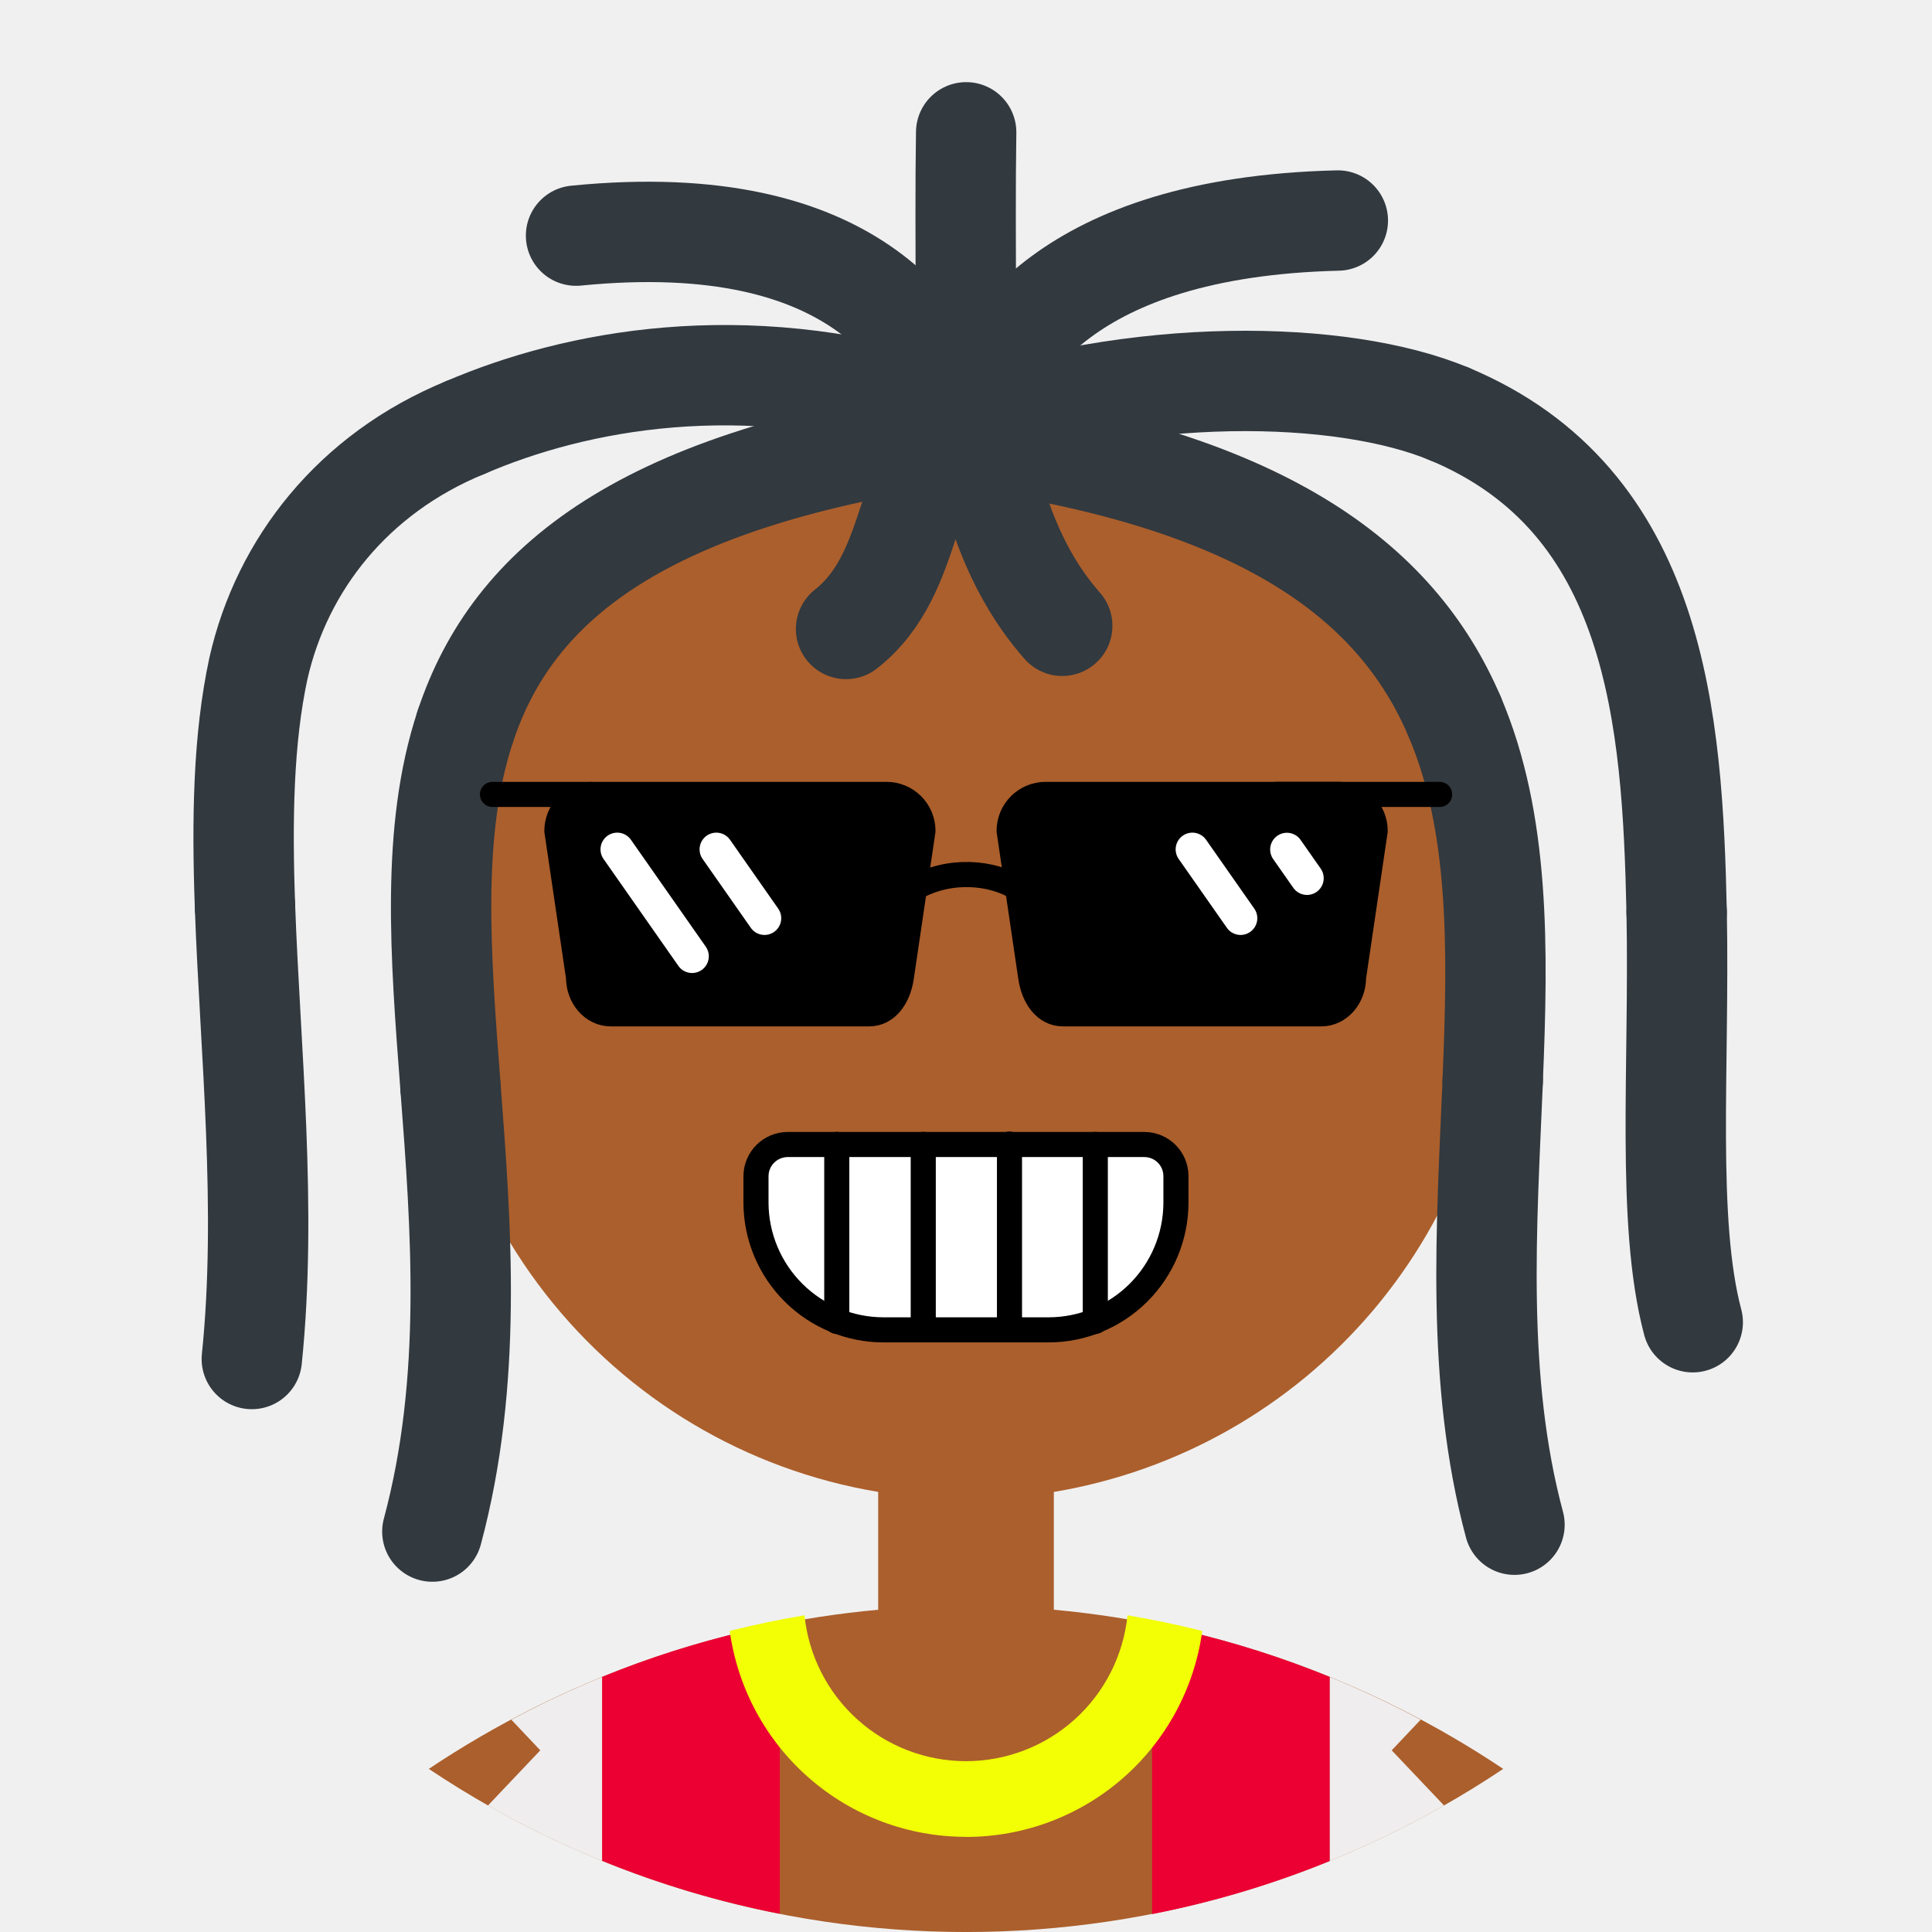
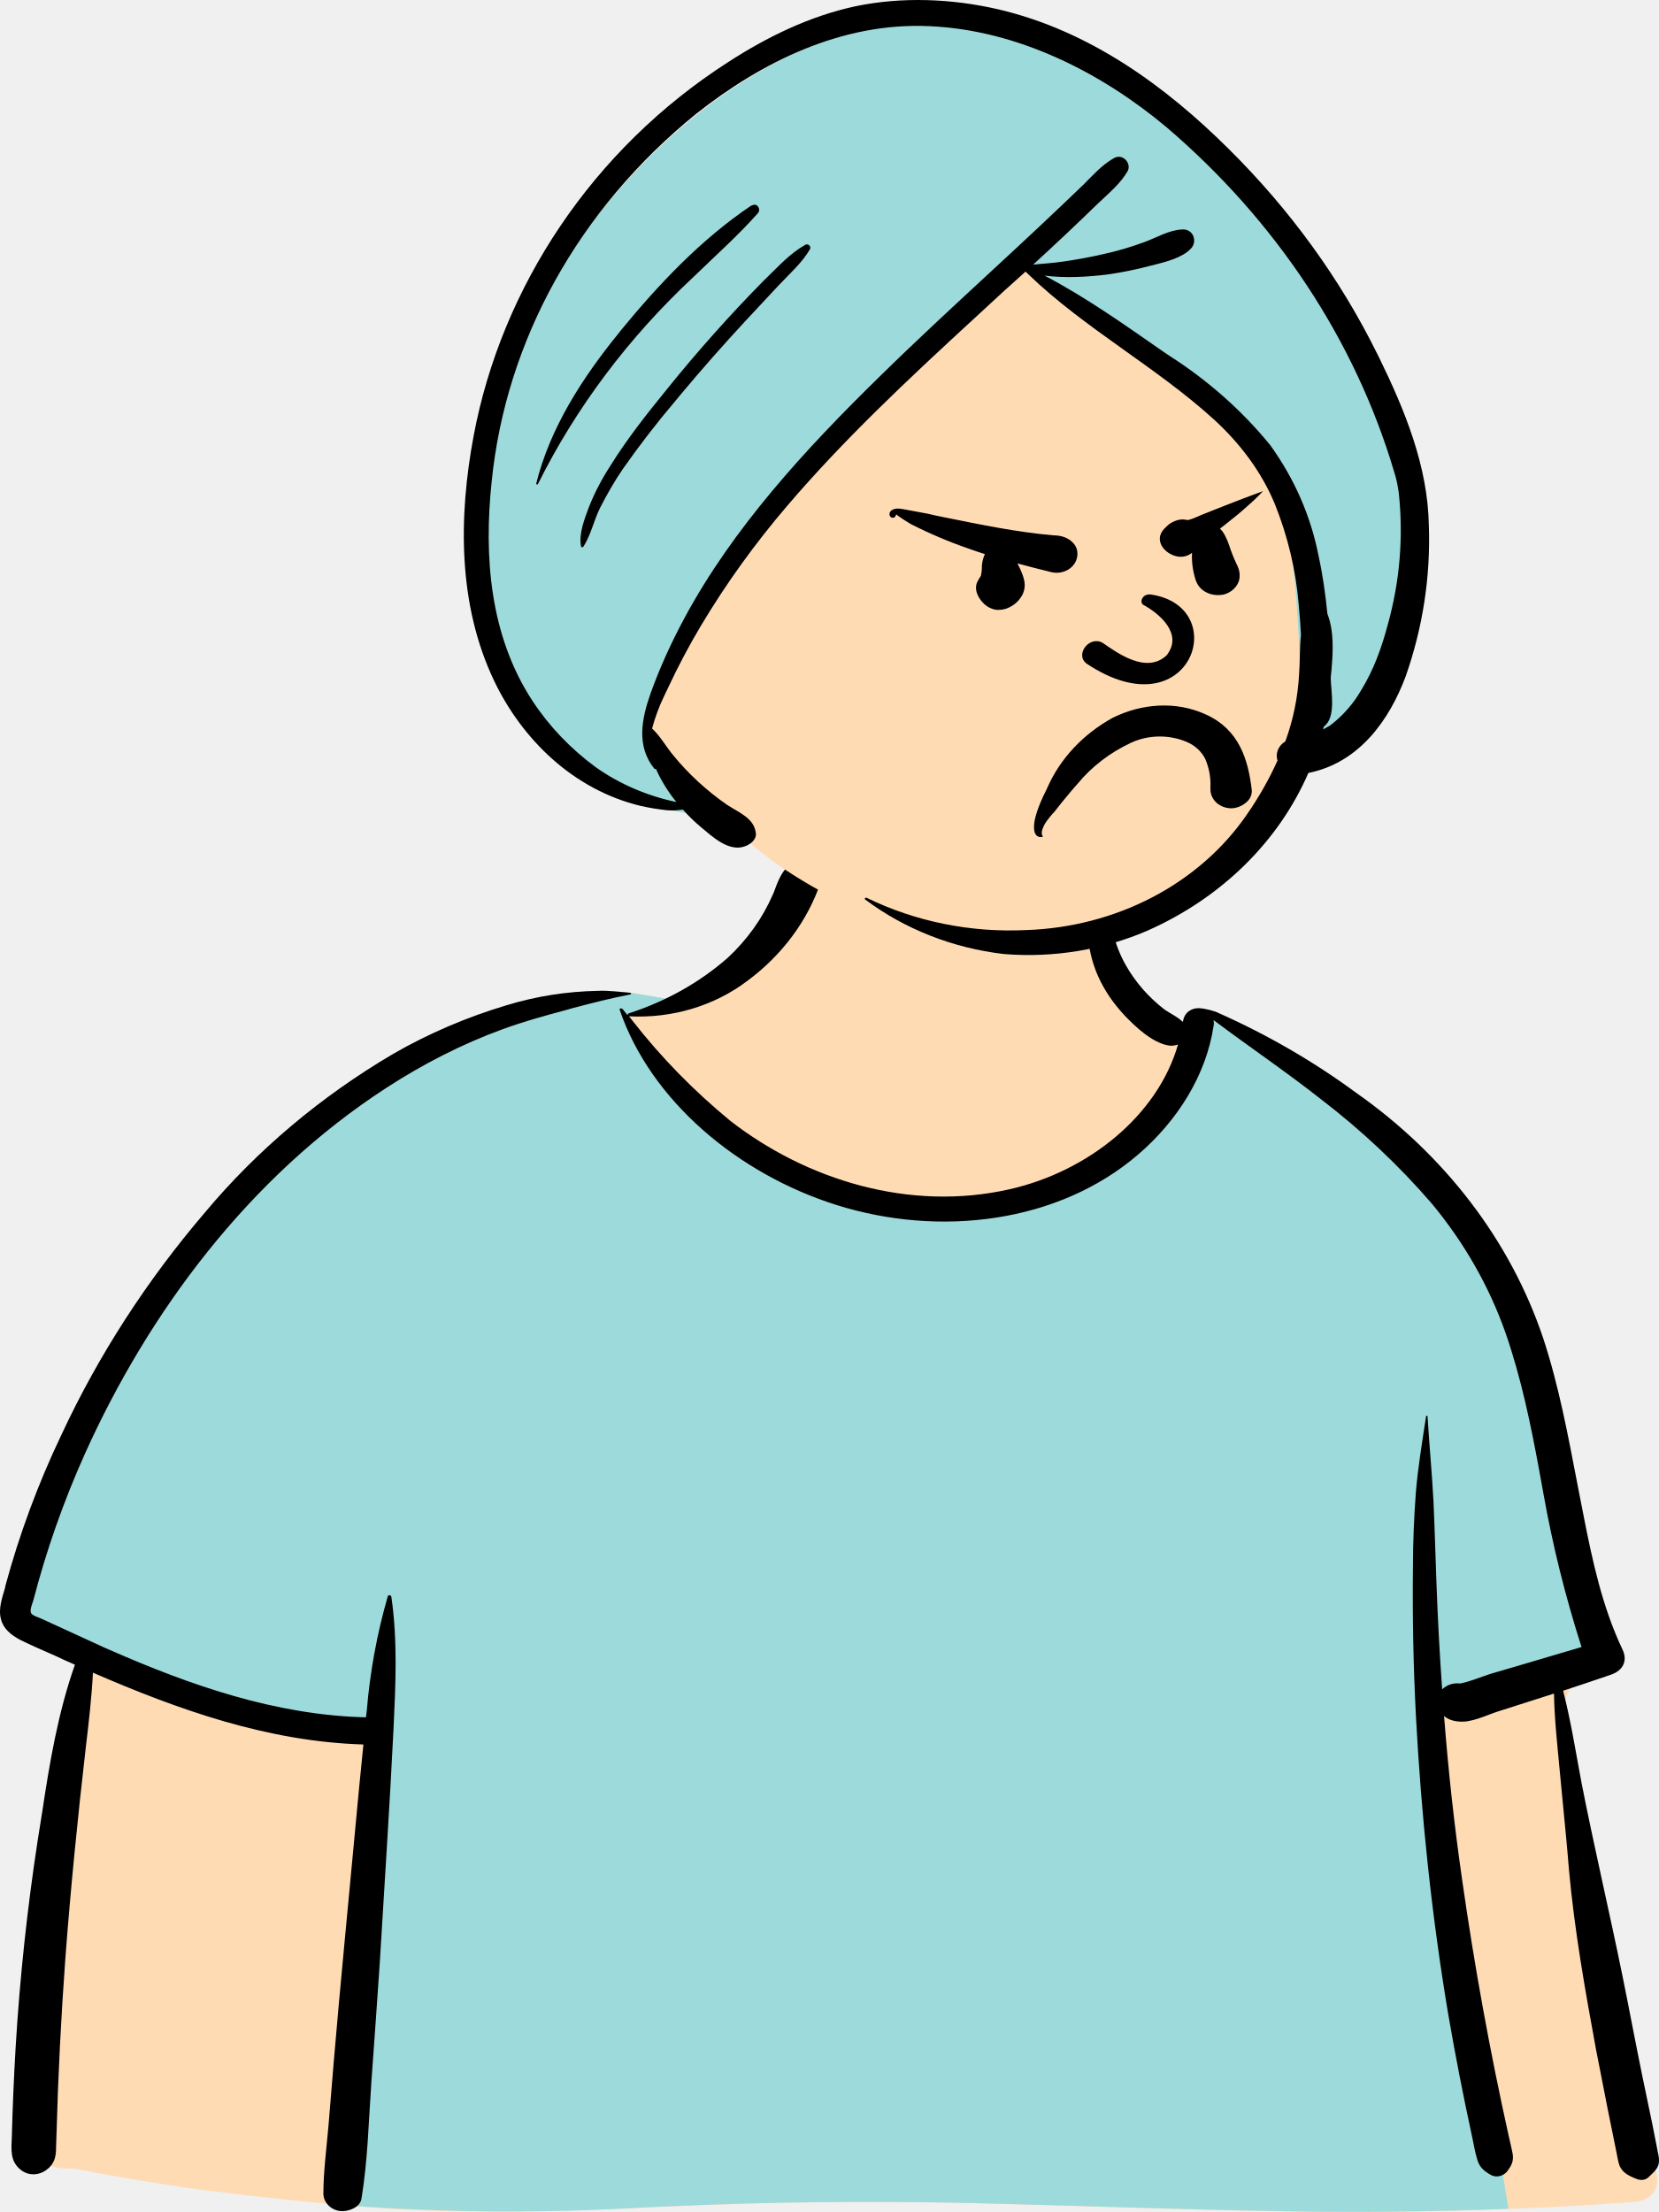
- <svg xmlns="http://www.w3.org/2000/svg" width="231" height="231" viewBox="0 0 231 231" fill="none">
-   <g clip-path="url(#clip0_252_55)">
-     <path d="M115.5 51.75C99.504 51.749 84.092 57.762 72.322 68.595C60.553 79.428 53.286 94.29 51.964 110.232C50.642 126.174 55.362 142.03 65.186 154.653C75.011 167.277 89.222 175.746 105 178.38V192.47C85.782 194.224 67.31 200.766 51.271 211.497C70.278 224.215 92.632 231.003 115.501 231.003C138.37 231.003 160.724 224.215 179.731 211.497C163.692 200.765 145.22 194.223 126.002 192.468V178.384C140.883 175.899 154.401 168.217 164.151 156.703C173.902 145.189 179.252 130.59 179.252 115.503C179.252 98.613 172.549 82.413 160.615 70.46C148.682 58.508 132.492 51.779 115.602 51.753C115.569 51.753 115.536 51.753 115.502 51.753L115.5 51.75Z" fill="#AB5F2C" />
-     <path d="M61.11 205.588L64.6 209.278L58.34 215.878C62.743 218.385 67.306 220.6 72 222.508V200.508C68.297 202.018 64.675 203.721 61.15 205.608L61.11 205.588Z" fill="#EFEDEE" />
-     <path d="M93.24 228.85V199L89.24 195C83.357 196.372 77.593 198.208 72 200.49V222.49C78.871 225.288 85.998 227.411 93.28 228.83L93.24 228.85Z" fill="#EC0033" />
-     <path d="M159 222.51V200.51C153.404 198.221 147.636 196.379 141.75 195L137.75 199V228.86C145.023 227.438 152.14 225.311 159 222.51Z" fill="#EC0033" />
-     <path d="M169.89 205.588L166.4 209.278L172.66 215.878C168.257 218.385 163.694 220.6 159 222.508V200.508C162.703 202.018 166.324 203.721 169.85 205.608L169.89 205.588Z" fill="#EFEDEE" />
-     <path d="M115.5 219.623C108.611 219.627 101.953 217.135 96.76 212.608C91.566 208.082 88.188 201.828 87.25 195.003C90.18 194.263 93.17 193.643 96.19 193.133C96.677 197.915 98.922 202.347 102.489 205.569C106.057 208.791 110.693 210.575 115.5 210.575C120.307 210.575 124.943 208.791 128.511 205.569C132.078 202.347 134.323 197.915 134.81 193.133C137.81 193.643 140.81 194.263 143.75 195.003C142.816 201.831 139.44 208.088 134.245 212.617C129.051 217.146 122.391 219.638 115.5 219.633V219.623Z" fill="#F2FF05" />
-     <path d="M115.5 51.75C76.798 57.06 61.285 69.788 55.637 86.851" stroke="#32393F" stroke-width="12" stroke-linecap="round" stroke-linejoin="round" />
-     <path d="M115.5 51.75C107.661 55.384 109.903 68.333 101.159 75.202" stroke="#32393F" stroke-width="12" stroke-linecap="round" stroke-linejoin="round" />
-     <path d="M111.35 48.613C88.716 41.695 68.893 45.414 55.617 51.124" stroke="#32393F" stroke-width="12" stroke-linecap="round" stroke-linejoin="round" />
-     <path d="M115.47 54.004C115.666 47.227 115.326 27.695 115.52 15.82" stroke="#32393F" stroke-width="12" stroke-linecap="round" stroke-linejoin="round" />
-     <path d="M68.874 28.174C102.989 24.792 110.861 41.495 114.044 47.776" stroke="#32393F" stroke-width="12" stroke-linecap="round" stroke-linejoin="round" />
-     <path d="M116.49 48.693C119.378 42.391 126.848 27.175 159.959 26.367" stroke="#32393F" stroke-width="12" stroke-linecap="round" stroke-linejoin="round" />
-     <path d="M116.92 51.766C118.429 58.165 120.419 67.361 127.008 74.824" stroke="#32393F" stroke-width="12" stroke-linecap="round" stroke-linejoin="round" />
-     <path d="M113.81 51.531C135.84 43.663 160.519 44.169 173.254 49.484" stroke="#32393F" stroke-width="12" stroke-linecap="round" stroke-linejoin="round" />
-     <path d="M114.53 52.281C150.756 57.14 166.944 69.373 173.903 85.628" stroke="#32393F" stroke-width="12" stroke-linecap="round" stroke-linejoin="round" />
-     <path d="M55.637 86.852C51.516 99.304 52.649 114.065 53.86 129.936" stroke="#32393F" stroke-width="12" stroke-linecap="round" stroke-linejoin="round" />
-     <path d="M55.614 51.125C42.192 56.627 33.706 67.534 30.902 79.899C29.07 88.362 28.921 98.055 29.293 108.385" stroke="#32393F" stroke-width="12" stroke-linecap="round" stroke-linejoin="round" />
-     <path d="M173.26 49.484C198.177 59.883 199.967 86.021 200.469 109.104" stroke="#32393F" stroke-width="12" stroke-linecap="round" stroke-linejoin="round" />
-     <path d="M173.9 85.625C179.304 98.25 179.141 113.3 178.474 129.205" stroke="#32393F" stroke-width="12" stroke-linecap="round" stroke-linejoin="round" />
-     <path d="M53.86 129.93C55.153 146.881 56.534 165.099 51.693 183.123" stroke="#32393F" stroke-width="12" stroke-linecap="round" stroke-linejoin="round" />
-     <path d="M29.292 108.383C29.909 125.56 31.964 144.502 30.108 162.491" stroke="#32393F" stroke-width="12" stroke-linecap="round" stroke-linejoin="round" />
-     <path d="M200.47 109.109C200.829 127.638 199.195 146.049 202.393 158.094" stroke="#32393F" stroke-width="12" stroke-linecap="round" stroke-linejoin="round" />
-     <path d="M178.48 129.203C177.752 146.565 176.424 164.946 181.081 182.302" stroke="#32393F" stroke-width="12" stroke-linecap="round" stroke-linejoin="round" />
-     <path d="M70.959 94.984H105.99C108.399 94.984 110.351 96.937 110.351 99.345L107.765 116.856C107.413 119.236 106.043 121.217 103.919 121.217H73.019C70.895 121.217 69.173 119.264 69.173 116.856L66.587 99.345C66.587 96.937 68.54 94.984 70.948 94.984H70.959Z" fill="black" stroke="black" stroke-width="3.005" stroke-linecap="round" stroke-linejoin="round" />
-     <path d="M160.05 94.984H125.019C122.61 94.984 120.658 96.937 120.658 99.345L123.244 116.856C123.596 119.236 124.966 121.217 127.09 121.217H157.99C160.114 121.217 161.836 119.264 161.836 116.856L164.422 99.345C164.422 96.937 162.469 94.984 160.061 94.984H160.05Z" fill="black" stroke="black" stroke-width="3.005" stroke-linecap="round" stroke-linejoin="round" />
-     <path d="M90.607 102.352C89.693 102.363 88.803 102.644 88.048 103.16C87.293 103.675 86.708 104.403 86.366 105.25C86.024 106.098 85.94 107.027 86.125 107.922C86.31 108.817 86.755 109.638 87.405 110.28C88.055 110.923 88.881 111.358 89.778 111.533C90.676 111.707 91.605 111.612 92.448 111.26C93.291 110.908 94.012 110.314 94.519 109.554C95.025 108.793 95.296 107.9 95.296 106.986C95.296 106.372 95.175 105.765 94.938 105.199C94.702 104.634 94.356 104.12 93.92 103.689C93.484 103.258 92.966 102.918 92.397 102.689C91.829 102.459 91.22 102.345 90.607 102.352ZM140.327 102.352C139.411 102.354 138.516 102.628 137.756 103.138C136.995 103.648 136.403 104.373 136.054 105.219C135.705 106.066 135.614 106.997 135.794 107.895C135.974 108.793 136.416 109.618 137.065 110.265C137.713 110.912 138.539 111.352 139.437 111.53C140.336 111.708 141.267 111.616 142.113 111.265C142.959 110.914 143.682 110.32 144.191 109.558C144.7 108.797 144.971 107.901 144.971 106.986C144.971 106.376 144.851 105.773 144.618 105.21C144.384 104.647 144.042 104.136 143.611 103.705C143.179 103.275 142.667 102.934 142.104 102.702C141.54 102.469 140.936 102.35 140.327 102.352Z" fill="black" />
-     <path d="M70.66 94.984H58.885" stroke="black" stroke-width="3.005" stroke-linecap="round" stroke-linejoin="round" />
-     <path d="M172.13 94.984H152.646" stroke="black" stroke-width="3.005" stroke-linecap="round" stroke-linejoin="round" />
-     <path d="M109.32 106.198C113.524 103.771 118.623 104.285 121.673 106.173" stroke="black" stroke-width="3.005" stroke-linecap="round" stroke-linejoin="round" />
-     <path d="M148.33 109.787L142.567 101.555" stroke="white" stroke-width="4" stroke-linecap="round" stroke-linejoin="round" />
-     <path d="M156.27 105.003L153.867 101.57" stroke="white" stroke-width="4" stroke-linecap="round" stroke-linejoin="round" />
-     <path d="M82.748 114.339L73.799 101.555" stroke="white" stroke-width="4" stroke-linecap="round" stroke-linejoin="round" />
-     <path d="M91.408 109.787L85.645 101.555" stroke="white" stroke-width="4" stroke-linecap="round" stroke-linejoin="round" />
-     <path d="M94.19 136.844H136.822C137.318 136.844 137.81 136.941 138.269 137.131C138.727 137.321 139.144 137.6 139.495 137.951C139.846 138.302 140.124 138.719 140.314 139.177C140.504 139.636 140.602 140.127 140.602 140.624V143.844C140.584 147.867 138.974 151.72 136.124 154.561C133.273 157.401 129.415 158.999 125.391 159.004H105.61C101.586 158.996 97.728 157.398 94.877 154.558C92.026 151.719 90.413 147.867 90.389 143.844V140.624C90.394 139.623 90.794 138.664 91.502 137.957C92.21 137.249 93.168 136.849 94.169 136.844H94.19Z" fill="white" stroke="black" stroke-width="3" stroke-linecap="round" stroke-linejoin="round" />
-     <path d="M130.96 136.837V157.997M100.049 136.837V157.997M110.389 136.837V158.997M120.699 136.797V158.997" stroke="black" stroke-width="3" stroke-linecap="round" stroke-linejoin="round" />
-   </g>
-   <defs>
-     <clipPath id="clip0_252_55">
-       <rect width="231" height="231" fill="white" />
-     </clipPath>
-   </defs>
+ <svg xmlns="http://www.w3.org/2000/svg" width="150" height="200" viewBox="0 0 150 200" fill="none">
+   <path fill-rule="evenodd" clip-rule="evenodd" d="M144.643 173.652C143.507 167.889 142.511 162.105 141.655 156.304C141.464 154.981 141.176 153.487 142.172 152.525C143.57 151.151 144.853 149.983 145.007 148.024C145.16 146.186 144.47 144.177 144.049 142.39C143.116 138.647 142.011 134.939 140.736 131.277C139.472 127.55 138.074 123.857 136.657 120.181C135.335 116.746 134.071 113.259 132.348 109.961C129.092 103.691 123.538 99.054 116.721 95.945C114.997 95.172 111.55 92.424 109.769 91.822C108.141 91.238 108.141 92.905 106.532 92.269C105.249 91.771 104.043 91.118 103.334 90.002C102.568 88.799 100.595 87.099 100.289 85.708C99.657 82.719 100.346 80.177 97.991 77.927C95.823 75.956 93.104 74.544 90.12 73.838C83.666 72.241 75.086 73.358 71.199 78.734C69.341 81.293 68.709 84.402 66.181 86.481C63.998 88.318 64.496 89.572 61.661 90.5C61.489 90.551 57.142 89.727 56.989 89.778C53.886 89.177 50.918 90.843 48.083 91.805C43.849 93.255 39.803 95.116 36.018 97.353C28.413 101.897 21.777 107.628 16.427 114.272C9.678 122.596 4.716 131.974 1.796 141.927C1.47 143.026 1.125 144.16 1.508 145.259C1.834 146.169 2.542 146.839 3.385 147.389C4.534 148.127 6.832 148.591 6.775 150.086C6.756 151.219 6.315 152.404 6.104 153.521C5.856 154.844 5.664 156.183 5.453 157.506C4.534 163.586 3.806 169.701 3.481 175.816C3.059 181.879 3.027 187.958 3.385 194.023C3.404 194.418 3.538 194.796 3.768 195.088C3.577 195.157 3.538 195.501 3.787 195.552L4.304 195.638C4.692 195.899 5.161 196.043 5.645 196.05L6.698 196.085C10.394 196.772 14.091 197.442 17.825 197.94C22.383 198.541 26.941 199.022 31.518 199.434C40.94 200.259 50.286 199.984 59.689 199.537C69.09 199.091 78.507 198.977 87.918 199.194C97.34 199.434 106.762 199.795 116.184 199.949C126.717 200.121 137.25 199.863 147.745 199.091C149.181 199.005 150.082 197.974 149.794 196.686C148.09 189.008 146.156 181.381 144.624 173.669L144.643 173.652Z" fill="#FFDBB4" />
+   <path fill-rule="evenodd" clip-rule="evenodd" d="M48.064 91.805L48.294 91.737C51.071 90.757 53.963 89.195 56.989 89.778C57.084 89.744 59.057 90.105 60.417 90.328L59.134 91.531L56.874 91.891C64.668 103.417 73.88 109.188 84.509 109.188C95.137 109.188 103.219 103.417 108.715 91.891L109.482 91.719C109.558 91.719 109.673 91.754 109.769 91.788C111.55 92.406 115.016 95.155 116.721 95.928C123.538 99.019 129.073 103.657 132.348 109.944C134.014 113.139 135.259 116.471 136.523 119.82L136.657 120.164C138.074 123.84 139.472 127.55 140.736 131.26C141.942 134.764 143.034 138.302 143.915 141.875L144.049 142.373C144.47 144.16 145.16 146.152 145.007 148.007C144.949 148.647 144.754 149.271 144.432 149.845L129.035 154.826L136.389 199.709C129.667 199.967 122.925 200.052 116.184 199.932C106.762 199.778 97.34 199.417 87.918 199.194C78.782 198.988 69.667 199.073 60.532 199.486L58.233 199.589C49.336 200.121 40.406 200.064 31.518 199.417L30.924 199.365V192.787L34.046 156.218L18.151 153.538L2.581 146.753C2.092 146.335 1.723 145.816 1.508 145.242C1.144 144.211 1.413 143.181 1.7 142.15L1.796 141.927C4.758 131.988 9.717 122.616 16.427 114.272C21.77 107.623 28.399 101.887 35.999 97.336C39.791 95.103 43.832 93.231 48.064 91.788V91.805Z" fill="#9DDADB" />
+   <path fill-rule="evenodd" clip-rule="evenodd" d="M54.039 89.589C55.016 89.538 56.012 89.692 56.989 89.761C57.065 89.778 57.104 89.899 56.989 89.916C55.265 90.242 53.541 90.689 51.837 91.135L51.109 91.341C49.194 91.857 47.317 92.372 45.441 93.059C41.725 94.416 38.202 96.237 34.946 98.35C22.44 106.457 13.401 118.738 7.675 131.449C5.748 135.744 4.192 140.166 3.021 144.675C2.945 144.95 2.638 145.602 2.83 145.877C2.964 146.101 3.519 146.238 3.787 146.375L4.649 146.77L9.475 148.986L9.916 149.175C17.193 152.37 24.93 155.084 33.088 155.273L33.165 154.637C33.454 151.158 34.089 147.709 35.061 144.331C35.118 144.16 35.367 144.228 35.386 144.383C35.961 148.351 35.769 152.353 35.578 156.355C35.233 163.397 34.754 170.474 34.333 177.534C34.103 181.072 33.835 184.576 33.586 188.132C33.337 191.653 33.261 195.277 32.686 198.781C32.571 199.571 31.537 199.984 30.771 199.915C29.928 199.829 29.258 199.142 29.239 198.369C29.239 196.325 29.526 194.247 29.698 192.22L30.177 186.414C30.771 179.355 31.48 172.295 32.131 165.235C32.361 162.732 32.603 160.23 32.858 157.729C24.202 157.471 16.12 154.586 8.403 151.236C8.288 153.504 8.02 155.788 7.752 158.038C7.024 164.359 6.392 170.68 5.913 177.018C5.523 182.321 5.255 187.629 5.109 192.941L5.07 194.144C5.07 194.899 4.975 195.604 4.247 196.153C3.538 196.72 2.542 196.754 1.834 196.153C0.876 195.363 1.03 194.281 1.068 193.216C1.14 190.512 1.255 187.81 1.413 185.109C1.791 178.817 2.462 172.542 3.423 166.3L3.806 163.896C4.477 159.43 5.243 154.843 6.775 150.515C6.181 150.257 5.587 150 4.994 149.708C3.94 149.244 2.849 148.78 1.815 148.265C1.01 147.835 0.302 147.269 0.091 146.41C-0.177 145.465 0.206 144.434 0.474 143.507V143.438C1.74 138.738 3.444 134.141 5.568 129.697C8.909 122.522 13.274 115.767 18.553 109.6C23.251 103.987 28.998 99.146 35.54 95.292C38.755 93.441 42.216 91.958 45.843 90.878C48.486 90.075 51.25 89.641 54.039 89.589ZM71.294 78.253C72.444 77.136 74.761 78.287 74.205 79.764C73.018 83.263 70.707 86.37 67.56 88.696C64.585 90.949 60.761 92.092 56.874 91.891L57.199 92.303C59.767 95.594 62.727 98.624 66.028 101.338C72.922 106.697 82.268 109.583 91.307 107.522C98.412 105.907 104.675 100.857 106.513 94.433C106.264 94.536 105.939 94.588 105.594 94.519C104.119 94.227 102.664 92.836 101.706 91.84C100.691 90.757 99.887 89.607 99.293 88.284C98.221 85.879 97.876 82.77 99.351 80.434C99.542 80.142 99.925 80.314 99.983 80.606L100.04 81.035C100.327 83.217 100.672 85.33 101.821 87.322C102.684 88.836 103.868 90.183 105.307 91.29C105.804 91.633 106.417 91.908 106.858 92.32L106.954 92.389C107.068 91.53 107.739 91.135 108.409 91.153C109.041 91.187 109.807 91.427 110.094 91.548L110.113 91.565C114.561 93.537 118.744 95.957 122.581 98.779C130.635 104.424 136.547 112.163 139.51 120.937C140.947 125.282 141.77 129.766 142.632 134.232L143.168 136.98C143.972 141.085 144.872 145.293 146.692 149.124C147.171 150.103 146.807 151.03 145.639 151.425C144.207 151.917 142.77 152.398 141.33 152.868C142.038 155.616 142.479 158.451 142.996 161.199C144.145 167.056 145.524 172.879 146.711 178.719C147.324 181.725 147.879 184.731 148.492 187.702L149.392 192.031L149.852 194.367L149.871 194.487C149.967 194.899 150.062 195.329 149.947 195.741C149.794 196.205 149.392 196.531 149.028 196.875C148.722 197.15 148.301 197.15 147.937 196.995L147.803 196.943C147.151 196.669 146.654 196.394 146.405 195.741C146.27 195.312 146.213 194.848 146.117 194.418C145.602 191.925 145.104 189.429 144.624 186.929L144.317 185.366C143.321 179.973 142.364 174.562 141.866 169.134C141.674 166.73 141.425 164.308 141.195 161.886L141.023 160.082C140.812 157.798 140.544 155.445 140.506 153.126L139.644 153.401L135.393 154.758C134.339 155.101 132.999 155.788 131.869 155.651C131.314 155.599 130.911 155.445 130.567 155.153C130.95 160.1 131.486 165.012 132.195 169.925C133.299 177.696 134.704 185.43 136.408 193.113C136.523 193.663 136.676 194.212 136.772 194.762C136.867 195.398 136.676 195.775 136.293 196.308C135.967 196.72 135.335 196.943 134.799 196.651C134.11 196.256 133.746 195.913 133.554 195.209C133.363 194.573 133.248 193.903 133.114 193.25C132.303 189.531 131.575 185.797 130.931 182.051C129.437 173.119 128.498 164.119 128.02 155.118C127.791 150.667 127.702 146.211 127.752 141.755C127.752 139.47 127.847 137.186 128.02 134.901C128.211 132.6 128.594 130.35 128.939 128.065C128.939 127.979 129.073 127.979 129.073 128.065C129.226 130.624 129.475 133.184 129.609 135.743C129.724 138.199 129.782 140.638 129.877 143.095C129.992 146.307 130.165 149.536 130.394 152.748C130.596 152.546 130.85 152.392 131.134 152.299C131.418 152.206 131.723 152.177 132.022 152.215C132.922 152.044 133.88 151.631 134.722 151.357L137.94 150.412L142.996 148.918C141.533 144.358 140.382 139.724 139.549 135.039L139.165 132.926C138.399 128.769 137.538 124.595 136.14 120.559C134.664 116.347 132.411 112.388 129.475 108.844C126.485 105.375 123.103 102.191 119.383 99.346C116.242 96.872 112.929 94.639 109.73 92.235C109.75 92.389 109.769 92.578 109.73 92.75C109.06 97.199 106.475 101.338 102.874 104.413C95.654 110.596 84.949 111.868 75.68 108.965C66.737 106.165 58.827 99.517 56.031 91.307C55.974 91.17 56.184 91.135 56.28 91.221L56.74 91.788C56.74 91.719 56.778 91.633 56.874 91.616C60.216 90.539 63.26 88.828 65.798 86.601C67.568 84.956 68.954 83.011 69.877 80.881L69.954 80.709C70.279 79.85 70.567 78.957 71.294 78.27V78.253Z" fill="black" />
+   <path fill-rule="evenodd" clip-rule="evenodd" d="M128.1 43.728C126.403 35.093 122.001 27.073 115.411 20.608C114.646 19.852 113.958 18.667 112.793 18.461C111.627 16.331 109.391 14.802 107.614 13.085C103.715 9.598 99.989 5.699 94.963 3.483C71.686 -5.105 49.269 19.423 44.511 37.888C39.79 52.728 44.95 73.22 65.437 73.821C68.341 77.257 72.317 79.644 76.444 81.774C82.044 85.003 88.159 86.309 94.638 84.522C101.097 86.034 107.805 81.156 111.684 76.896C114.742 73.581 116.844 69.544 119.653 66.126C121.301 66.029 122.86 65.424 124.068 64.413C125.276 63.403 126.059 62.048 126.285 60.578C129.381 55.459 129.228 49.344 128.119 43.728H128.1Z" fill="#FFDBB4" />
+   <path fill-rule="evenodd" clip-rule="evenodd" d="M44.511 37.888C49.269 19.423 71.686 -5.123 94.963 3.483C99.989 5.699 103.715 9.598 107.614 13.085C109.391 14.802 111.627 16.331 112.793 18.461C113.958 18.667 114.646 19.852 115.411 20.608C122.008 27.071 126.416 35.092 128.119 43.728C129.228 49.344 129.381 55.459 126.285 60.561C126.063 62.034 125.282 63.392 124.074 64.407C122.865 65.421 121.303 66.028 119.653 66.126C119.042 66.865 118.469 67.638 117.933 68.428L117.781 68.462V67.603C117.494 53.518 116.596 45.016 115.067 42.096C113.538 39.142 106.888 33.748 95.192 25.898L94.81 25.658L92.077 23.631L89.936 25.795C81.91 33.937 75.623 40.224 71.074 44.638C66.201 49.396 62.054 56.627 58.672 66.349L58.576 66.659L64.558 73.77C44.797 72.619 39.829 52.522 44.511 37.888Z" fill="#9DDADB" />
+   <path fill-rule="evenodd" clip-rule="evenodd" d="M77.362 0.563C81.604 -0.313 86.038 -0.124 90.242 0.838C98.555 2.778 105.416 7.828 111.073 13.445C116.631 18.943 121.173 25.206 124.527 31.996L124.699 32.34C127.049 37.149 129.094 42.164 129.19 47.489C129.355 52.127 128.644 56.755 127.087 61.179C125.635 65.044 122.94 68.96 118.297 69.888C115.613 76.082 110.454 81.154 103.83 84.11C99.766 85.885 95.239 86.627 90.739 86.257C86.132 85.712 81.791 84.003 78.222 81.327C78.126 81.258 78.26 81.121 78.356 81.173C82.771 83.328 87.766 84.339 92.784 84.093C96.808 83.96 100.734 82.937 104.214 81.116C107.694 79.294 110.621 76.73 112.735 73.649C113.814 72.098 114.741 70.466 115.506 68.771C115.404 68.452 115.417 68.112 115.544 67.8C115.671 67.488 115.906 67.22 116.214 67.036C116.928 65.08 117.345 63.047 117.456 60.99C117.551 59.822 117.494 58.585 117.628 57.417C117.57 56.456 117.513 55.528 117.417 54.566C117.153 51.505 116.433 48.489 115.277 45.6C114.073 42.68 112.143 40.103 109.735 37.905C104.518 33.164 98.058 29.694 92.994 24.816L92.727 24.558L90.816 26.276L87.949 28.921C82.101 34.298 76.291 39.743 71.189 45.72C68.251 49.152 65.63 52.794 63.354 56.61C62.276 58.423 61.294 60.28 60.411 62.175L60.048 62.931C59.592 63.88 59.227 64.863 58.958 65.868C59.684 66.538 60.22 67.5 60.831 68.239C62.221 69.951 63.875 71.478 65.743 72.773L65.857 72.842C66.927 73.529 68.189 74.01 68.341 75.333C68.418 75.899 67.845 76.363 67.31 76.535C65.876 77.033 64.386 75.625 63.411 74.817C62.819 74.319 62.264 73.787 61.748 73.203C61.252 73.271 60.755 73.306 60.258 73.254C59.493 73.168 58.729 73.048 57.965 72.876C51.773 71.399 47.186 66.779 44.702 61.608C41.377 54.686 41.453 46.699 42.829 39.382C45.352 25.984 53.531 13.497 65.895 5.578C69.354 3.345 73.196 1.456 77.362 0.563ZM84.05 2.366C76.062 1.988 68.8 5.664 62.952 10.285C52.341 18.883 45.734 30.766 44.453 43.556C43.746 50.255 44.262 57.469 48.161 63.395C49.663 65.681 51.604 67.711 53.894 69.389C56.032 70.895 58.511 71.962 61.156 72.516C60.4 71.588 59.777 70.578 59.302 69.51C59.264 69.544 59.207 69.544 59.169 69.51C57.506 67.448 58.022 64.992 58.805 62.742C59.646 60.389 60.697 58.087 61.901 55.854C66.278 47.73 72.794 40.636 79.54 34.04C82.98 30.656 86.554 27.375 90.109 24.078C92.77 21.63 95.401 19.157 98.001 16.657C98.842 15.816 99.606 14.94 100.677 14.321C101.498 13.806 102.339 14.768 101.957 15.472C101.345 16.554 100.314 17.413 99.377 18.306L99.282 18.392C97.358 20.263 95.402 22.107 93.415 23.923C94.313 23.837 95.23 23.785 96.128 23.648C97.351 23.476 98.555 23.253 99.759 22.978C101.002 22.703 102.244 22.343 103.448 21.896C104.594 21.484 105.645 20.814 106.888 20.745C107.939 20.694 108.264 21.862 107.69 22.463C106.888 23.322 105.435 23.665 104.25 23.974L104.097 24.009C102.798 24.352 101.479 24.627 100.142 24.816C98.364 25.039 96.319 25.16 94.447 24.919C98.211 26.895 101.689 29.368 105.148 31.773L105.76 32.185C109.253 34.422 112.324 37.147 114.857 40.258C117.039 43.288 118.521 46.682 119.214 50.237C119.596 51.972 119.845 53.742 120.017 55.494C120.628 57.057 120.533 58.929 120.38 60.647L120.322 61.231V61.402C120.341 62.484 120.838 64.889 119.692 65.697L119.634 65.954L120.055 65.714L120.246 65.611L120.38 65.49H120.399C121.487 64.628 122.388 63.591 123.055 62.433C124.202 60.578 124.928 58.551 125.482 56.456C126.562 52.584 126.898 48.576 126.476 44.604C126.399 44.054 126.285 43.367 126.055 42.663C122.521 30.761 115.39 19.971 105.454 11.487C99.645 6.626 92.115 2.727 84.05 2.366ZM72.794 22.137C73.081 21.982 73.368 22.291 73.234 22.532C72.546 23.734 71.38 24.765 70.425 25.778L67.443 28.973C65.418 31.155 63.456 33.383 61.557 35.655L61.06 36.256C59.372 38.246 57.784 40.303 56.302 42.422C55.538 43.539 54.888 44.69 54.276 45.875C53.703 47.008 53.435 48.365 52.747 49.43C52.69 49.499 52.556 49.499 52.537 49.413C52.308 48.262 52.862 46.888 53.263 45.806C53.769 44.543 54.402 43.324 55.155 42.164C56.665 39.725 58.48 37.424 60.315 35.174C63.03 31.803 65.925 28.553 68.991 25.434L69.374 25.057C70.425 24.043 71.476 22.875 72.813 22.137H72.794ZM67.959 18.598C68.437 18.272 68.838 18.924 68.533 19.268C66.736 21.295 64.672 23.133 62.704 25.039C56.846 30.502 52.086 36.837 48.639 43.762C48.6 43.848 48.447 43.796 48.486 43.71C49.728 38.712 52.633 34.177 55.996 30.055L56.111 29.9C59.493 25.778 63.373 21.638 67.959 18.564V18.598Z" fill="black" />
+   <path fill-rule="evenodd" clip-rule="evenodd" d="M107.356 67.105C106.561 66.758 105.686 66.582 104.802 66.591C103.918 66.6 103.048 66.793 102.262 67.157C100.35 68.05 98.692 69.326 97.416 70.884C96.899 71.451 96.421 72.052 95.923 72.653L95.329 73.409L95.195 73.546C94.869 73.924 94.429 74.439 94.276 74.92C94.199 75.092 94.18 75.264 94.199 75.436L94.295 75.659C94.027 75.728 93.854 75.659 93.739 75.556C93.548 75.384 93.49 75.109 93.49 74.783C93.49 73.666 94.295 72.035 94.639 71.348L94.716 71.176C95.873 68.573 97.935 66.374 100.595 64.906C103.219 63.601 106.322 63.361 109.022 64.597C112.029 65.954 112.852 68.651 113.178 71.416C113.197 71.623 113.164 71.831 113.081 72.024C112.998 72.217 112.867 72.391 112.699 72.533C112.316 72.876 111.799 73.082 111.32 73.082C110.824 73.078 110.349 72.899 109.998 72.585C109.648 72.27 109.448 71.844 109.443 71.399V71.142C109.479 70.274 109.316 69.409 108.964 68.599C108.635 67.951 108.067 67.423 107.356 67.105ZM103.372 54.686C104.828 55.477 107.011 57.314 105.479 59.255C103.64 60.973 100.998 59.015 99.695 58.122C98.489 57.435 97.148 59.204 98.259 60.011C107.643 66.246 111.473 54.892 104.1 53.759C103.296 53.621 102.989 54.446 103.372 54.686ZM91.192 54.944C90.811 55.126 90.372 55.186 89.948 55.116C89.564 55.03 89.201 54.841 88.875 54.497C88.435 54.034 88.109 53.381 88.3 52.763L88.377 52.591C88.454 52.419 88.569 52.247 88.683 52.075C88.76 51.732 88.779 51.509 88.779 51.303V51.131C88.81 50.777 88.9 50.429 89.047 50.1C88.552 49.944 88.06 49.777 87.573 49.602C85.764 48.977 84.01 48.23 82.325 47.369C81.951 47.148 81.587 46.913 81.234 46.665L81.042 46.51L80.927 46.734C80.812 46.819 80.736 46.837 80.659 46.802C80.583 46.802 80.506 46.734 80.468 46.665C80.423 46.578 80.412 46.48 80.436 46.386C80.46 46.293 80.519 46.21 80.602 46.15C80.947 45.892 81.425 45.995 81.828 46.064L82 46.098L83.858 46.442L84.604 46.613L85.447 46.785C88.683 47.438 91.901 48.108 95.214 48.4L95.54 48.417C96.133 48.468 96.65 48.692 96.995 49.052C97.321 49.379 97.474 49.808 97.397 50.324C97.362 50.56 97.272 50.788 97.132 50.991C96.991 51.194 96.805 51.367 96.584 51.501C96.362 51.634 96.112 51.723 95.85 51.763C95.587 51.803 95.318 51.792 95.061 51.732C94.035 51.483 93.013 51.219 91.997 50.942L92.246 51.457C92.437 51.887 92.629 52.35 92.648 52.831C92.667 53.261 92.533 53.69 92.284 54.034C92.023 54.423 91.645 54.739 91.192 54.944ZM114.212 44.38C113.944 44.69 113.656 44.964 113.369 45.239C112.756 45.789 112.124 46.373 111.454 46.888L110.726 47.472L110.458 47.678L110.305 47.798L110.42 47.919L110.516 48.022C110.899 48.572 111.09 49.156 111.282 49.739C111.435 50.152 111.588 50.547 111.78 50.942L111.837 51.062C112.086 51.543 112.143 52.041 112.029 52.488C111.937 52.789 111.76 53.065 111.515 53.288C111.27 53.51 110.966 53.672 110.631 53.759C110.075 53.862 109.52 53.793 109.06 53.553C108.62 53.329 108.294 52.969 108.122 52.488C107.852 51.675 107.736 50.827 107.777 49.98C107.588 50.139 107.356 50.251 107.104 50.305C106.853 50.359 106.59 50.354 106.341 50.289C105.919 50.186 105.517 49.946 105.249 49.636C104.994 49.362 104.858 49.014 104.866 48.657C104.885 48.348 105.038 48.022 105.345 47.73L105.632 47.455C105.862 47.266 106.168 47.111 106.475 47.026C106.768 46.945 107.082 46.945 107.375 47.026C107.758 46.94 107.988 46.837 108.218 46.734L108.658 46.545L110.65 45.755L112.373 45.085L114.212 44.398V44.38Z" fill="black" />
</svg>
